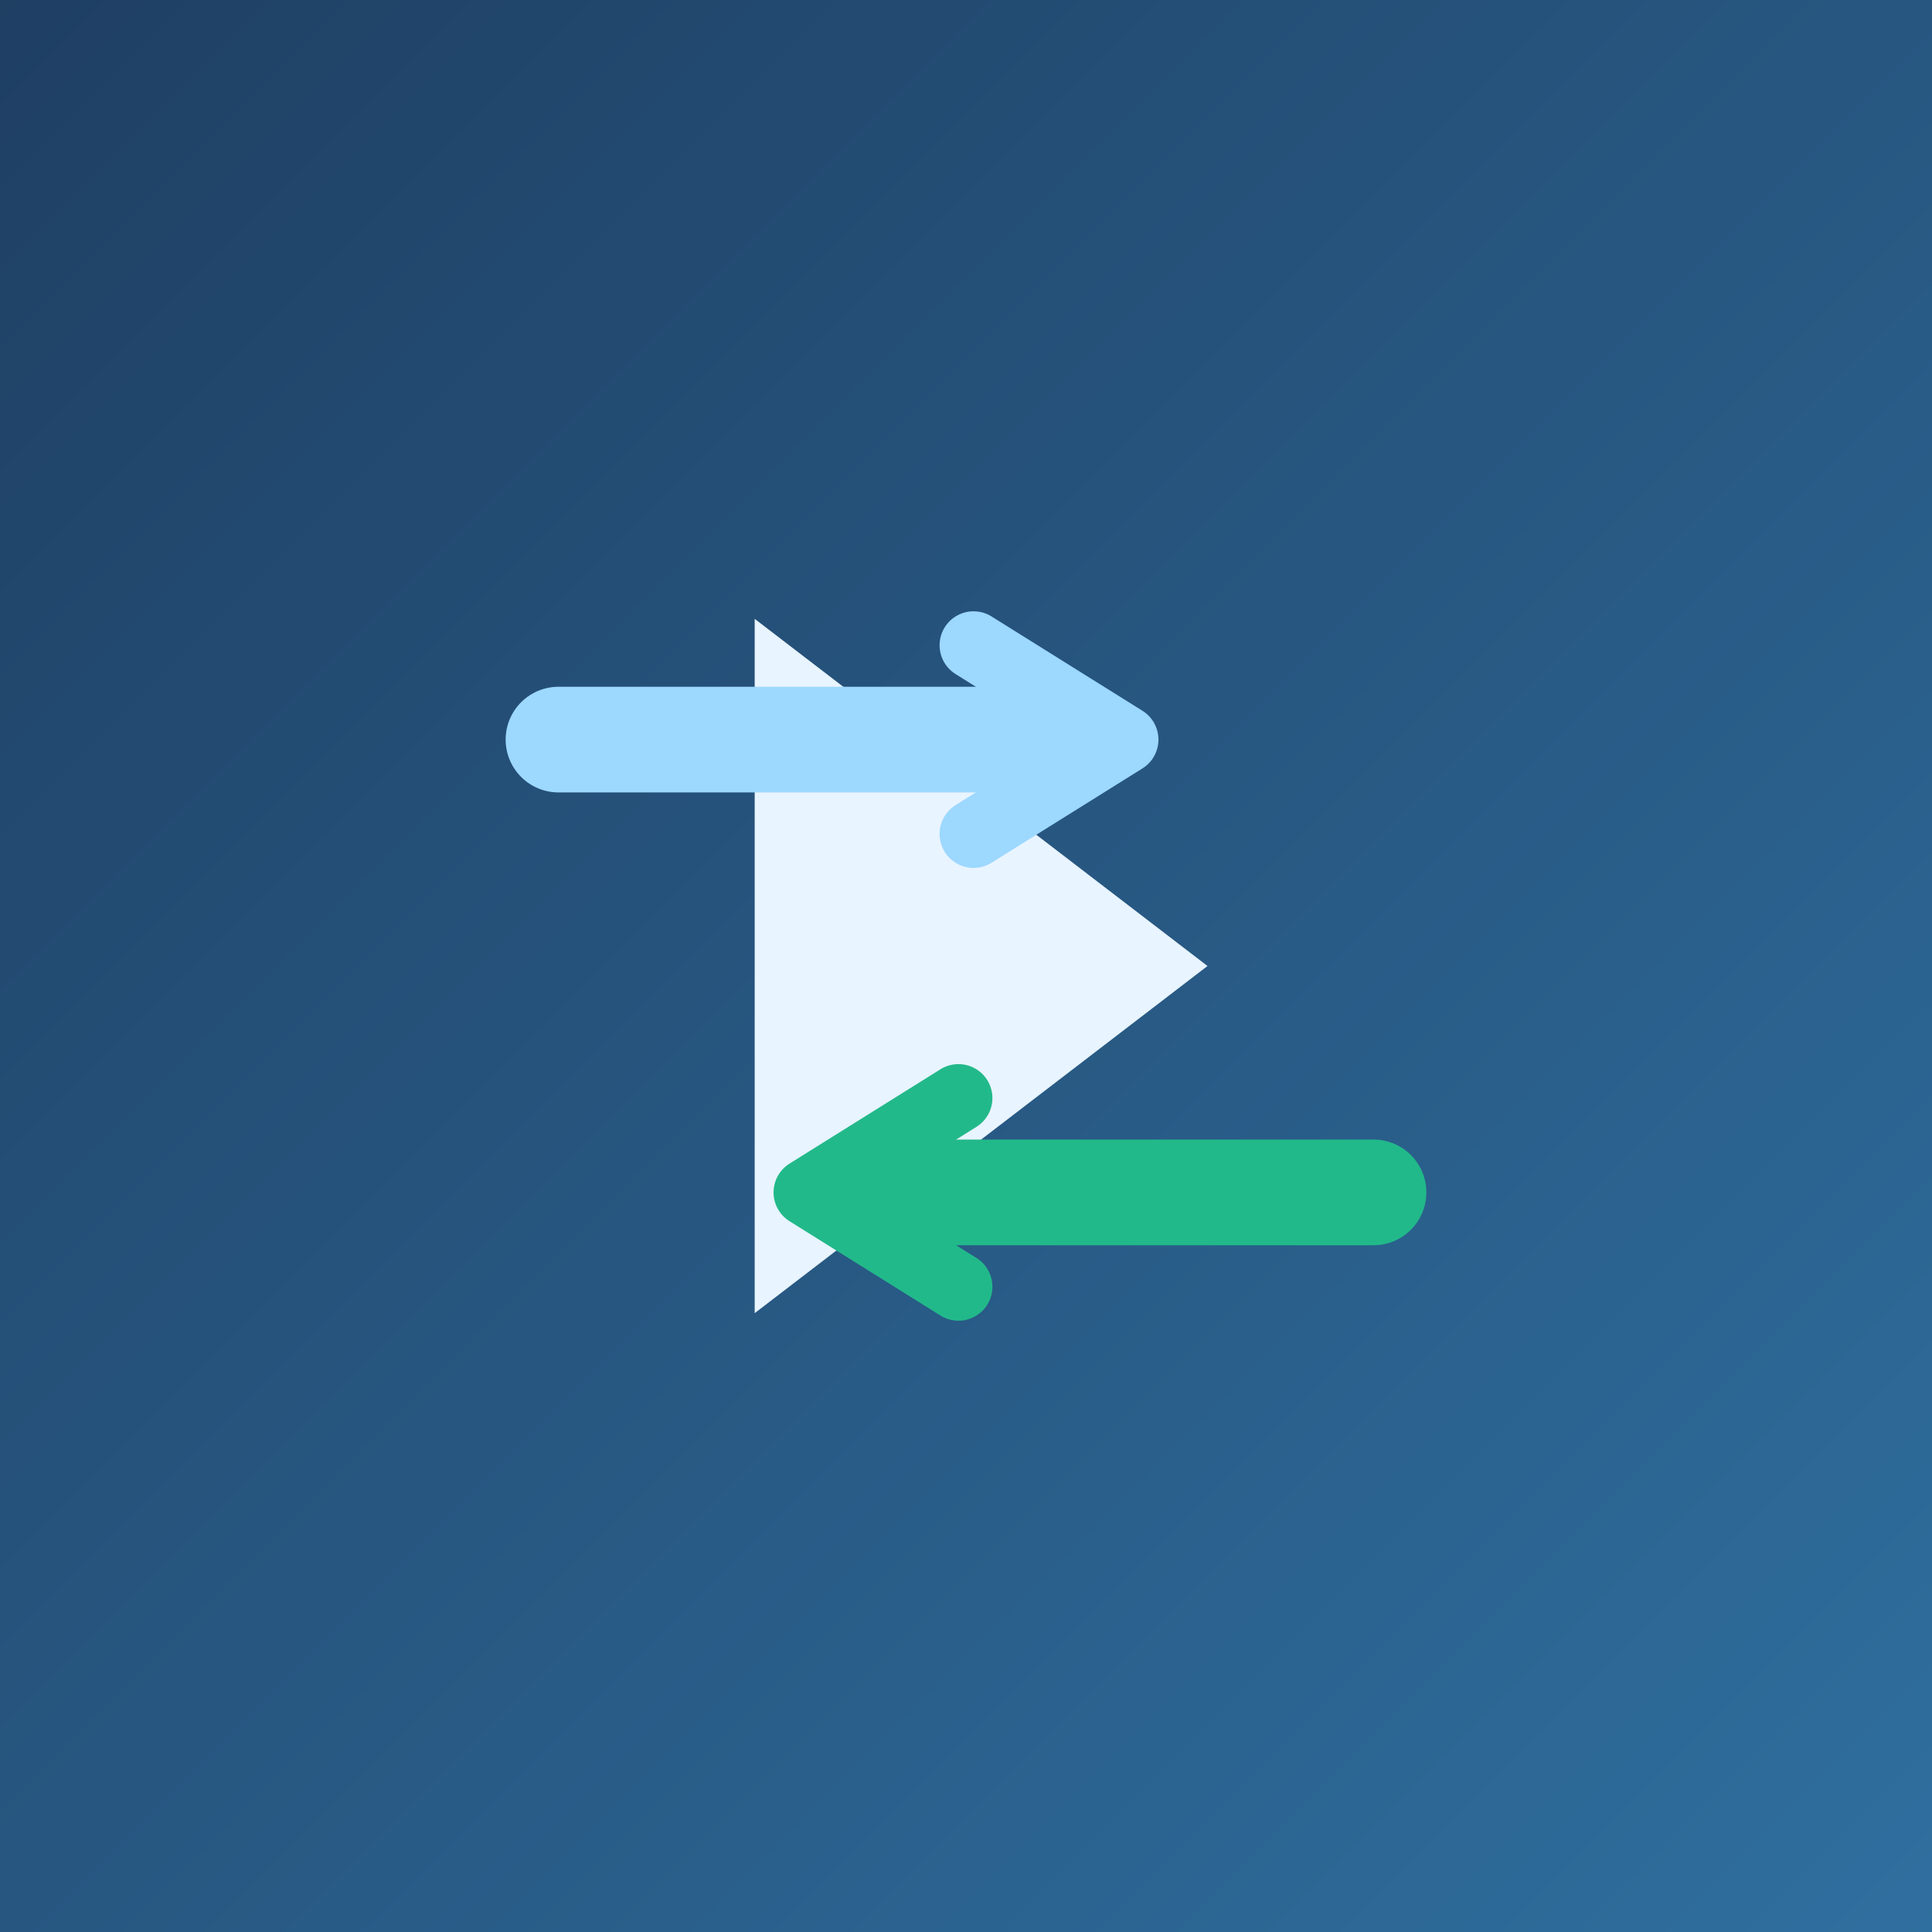
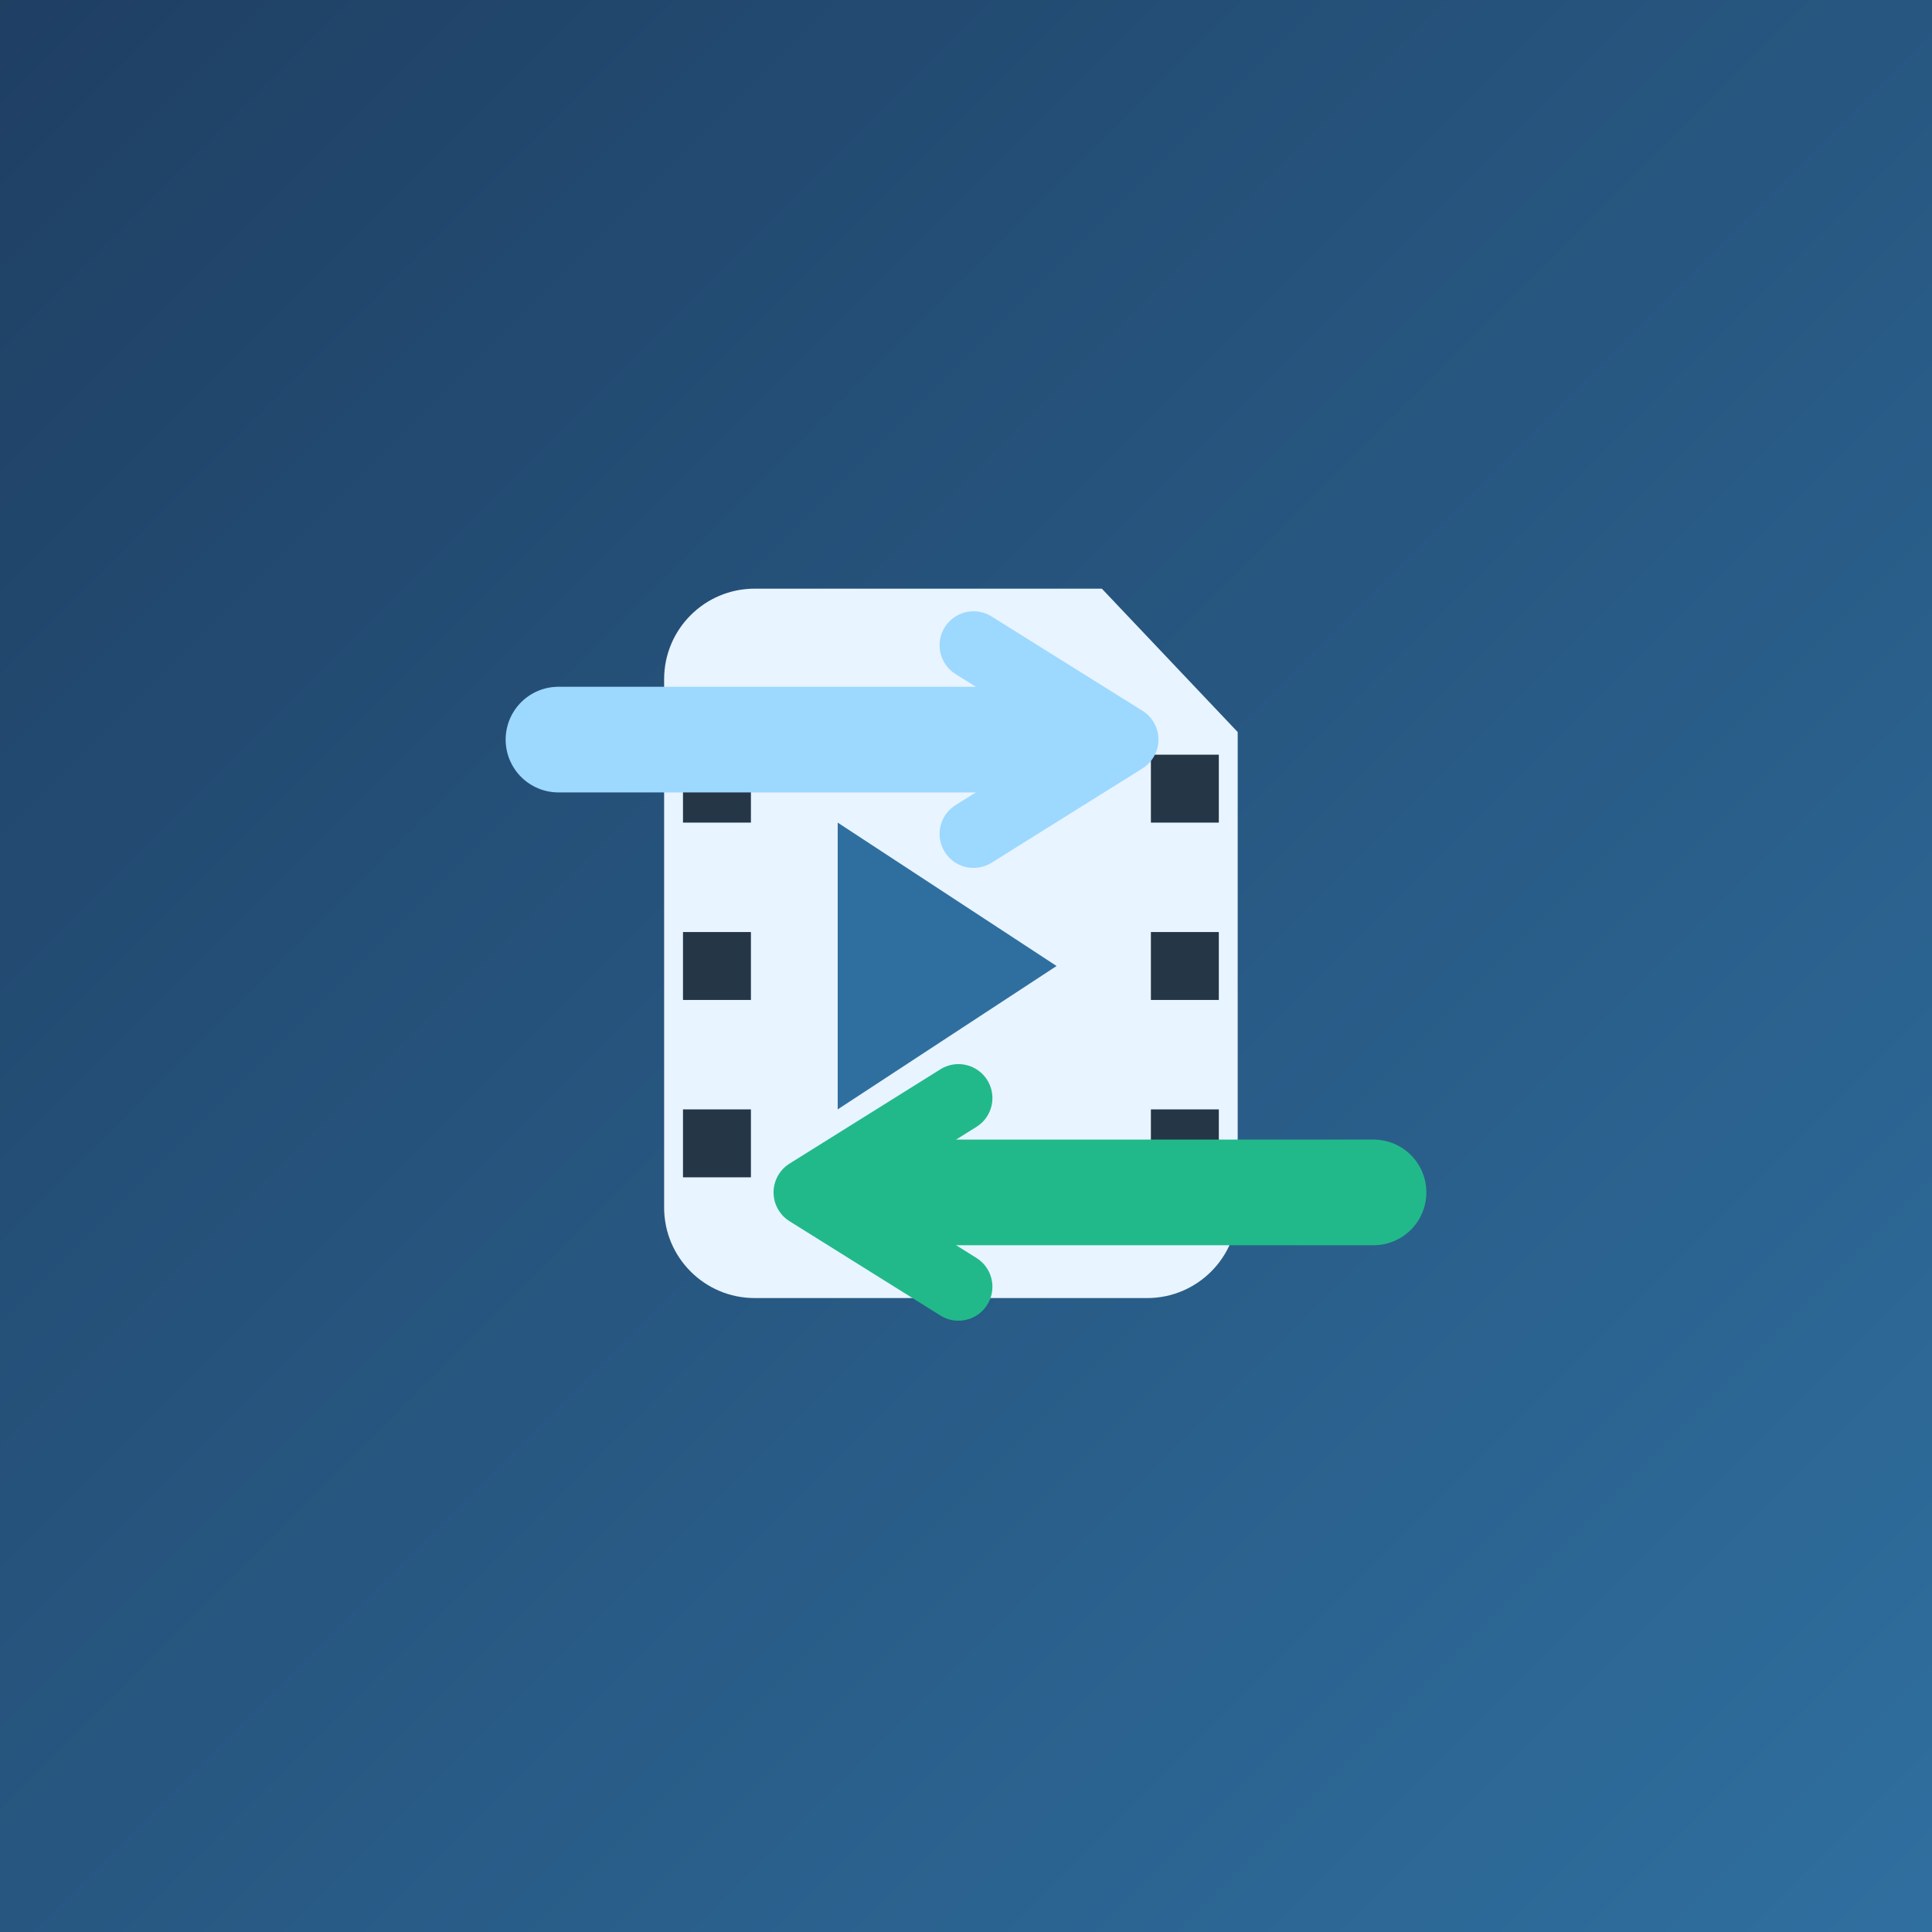
<svg xmlns="http://www.w3.org/2000/svg" viewBox="0 0 512 512" role="img" aria-label="Transcoder maskable icon">
  <defs>
    <linearGradient id="transcoderMaskBg" x1="0" y1="0" x2="1" y2="1">
      <stop offset="0%" stop-color="#1f3f63" />
      <stop offset="100%" stop-color="#2f6f9f" />
    </linearGradient>
  </defs>
  <rect width="512" height="512" fill="url(#transcoderMaskBg)" />
-   <path d="M200 164l120 92-120 92z" fill="#e8f4ff" />
+   <path d="M200 156h92l36 38v126a24 24 0 0 1-24 24H200a24 24 0 0 1-24-24V180a24 24 0 0 1 24-24z" fill="#e8f4ff" />
+   <path d="M222 218l58 38-58 38z" fill="#2f6f9f" />
+   <rect x="181" y="200" width="18" height="18" fill="#102133" opacity="0.9" />
+   <rect x="181" y="247" width="18" height="18" fill="#102133" opacity="0.9" />
+   <rect x="181" y="294" width="18" height="18" fill="#102133" opacity="0.9" />
+   <rect x="305" y="200" width="18" height="18" fill="#102133" opacity="0.9" />
+   <rect x="305" y="247" width="18" height="18" fill="#102133" opacity="0.9" />
+   <rect x="305" y="294" width="18" height="18" fill="#102133" opacity="0.9" />
  <path d="M148 196h138" fill="none" stroke="#9dd8ff" stroke-width="28" stroke-linecap="round" />
  <path d="M258 171l40 25-40 25" fill="none" stroke="#9dd8ff" stroke-width="18" stroke-linecap="round" stroke-linejoin="round" />
  <path d="M364 316H226" fill="none" stroke="#22b98a" stroke-width="28" stroke-linecap="round" />
  <path d="M254 341l-40-25 40-25" fill="none" stroke="#22b98a" stroke-width="18" stroke-linecap="round" stroke-linejoin="round" />
</svg>
